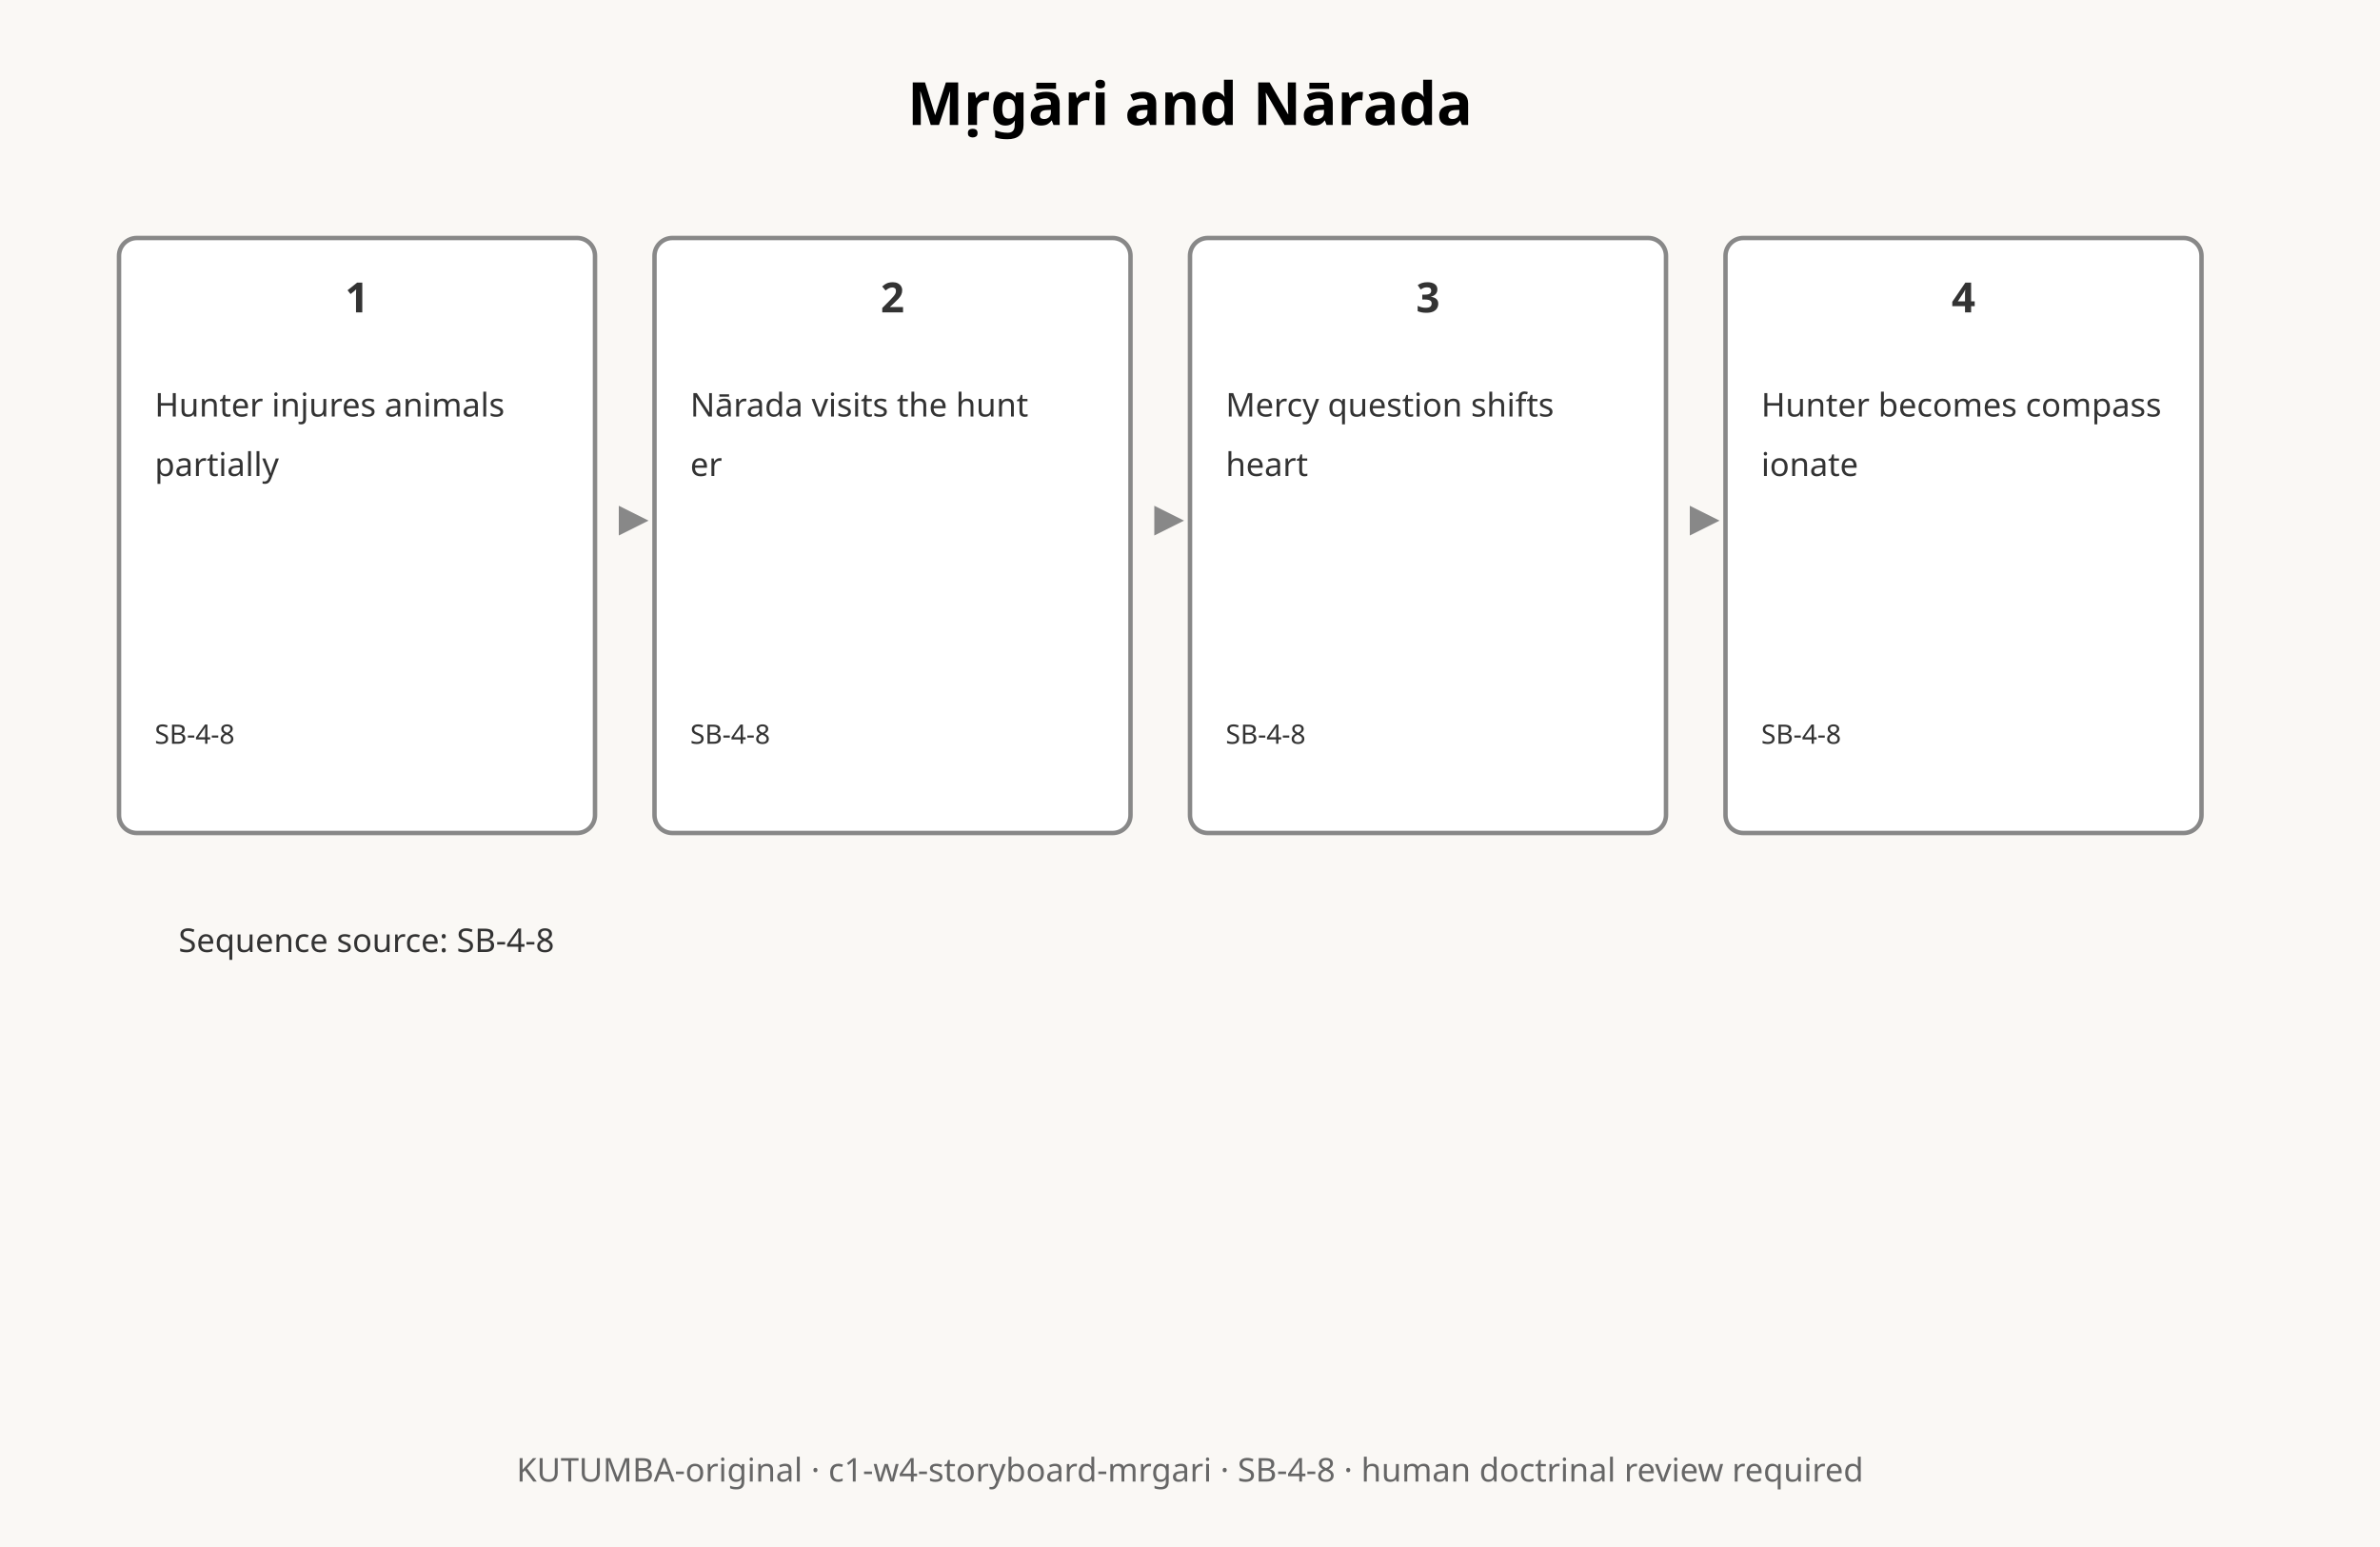
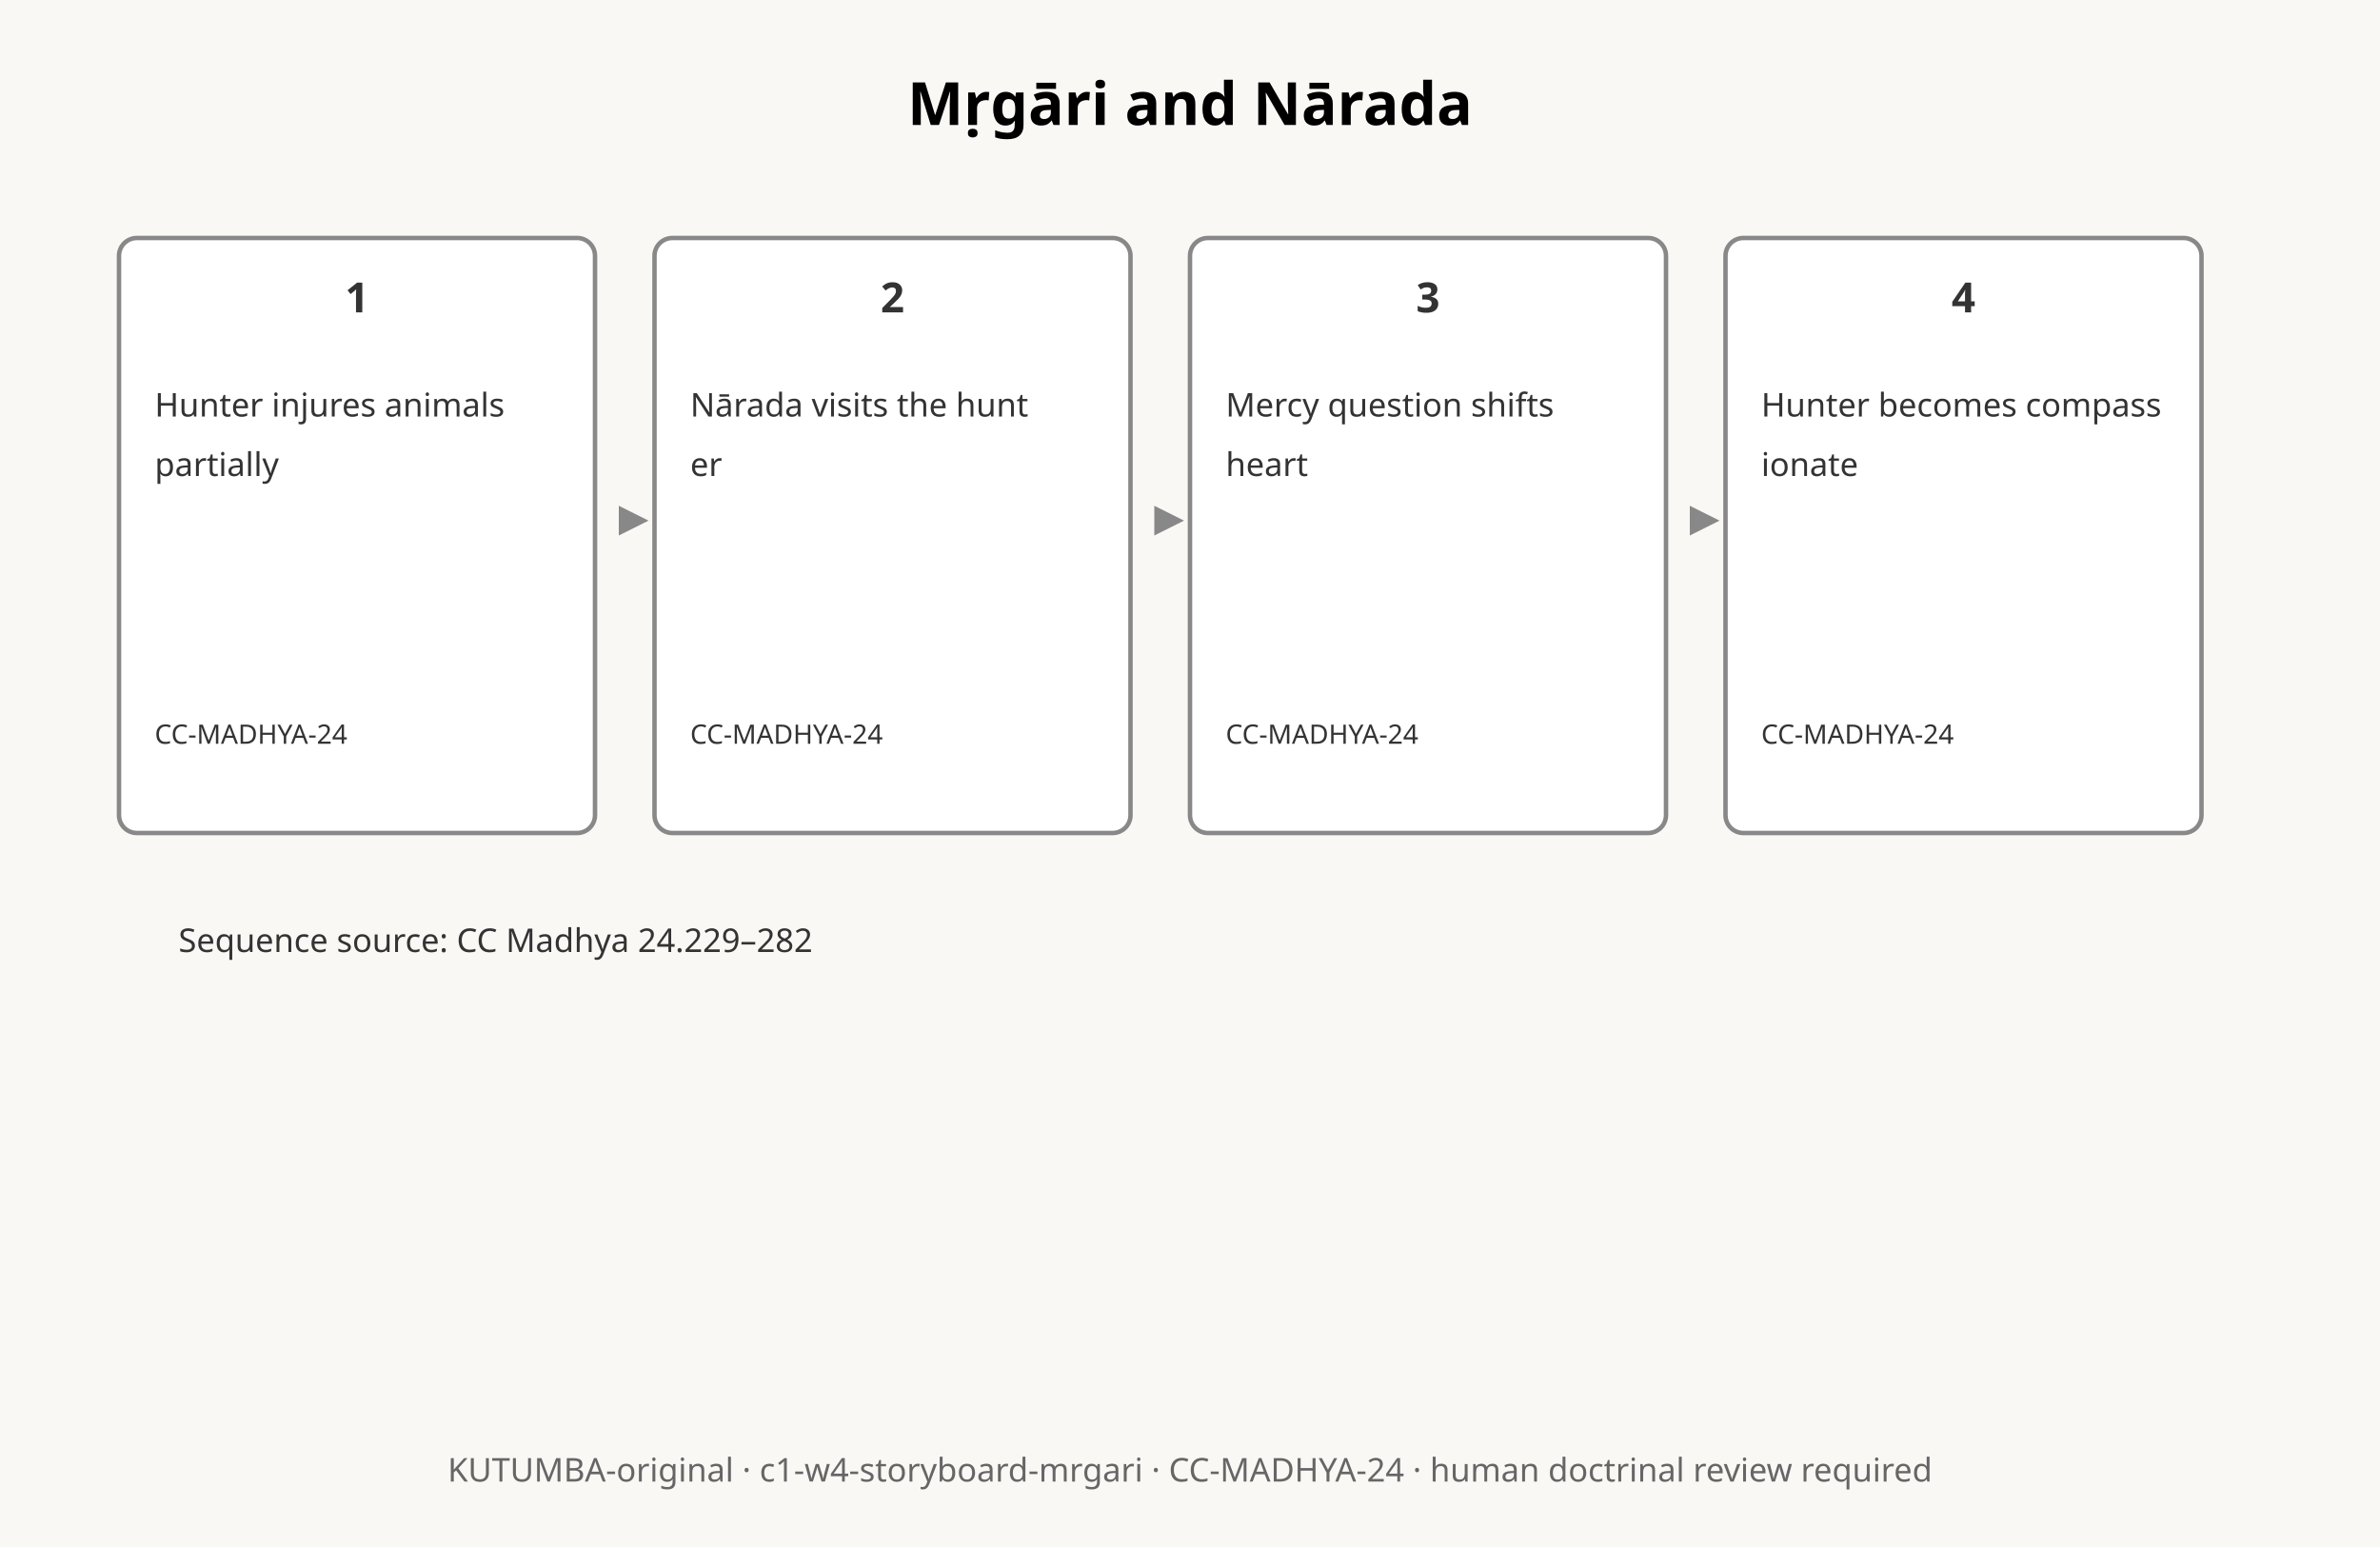
<svg xmlns="http://www.w3.org/2000/svg" viewBox="0 0 800 520" role="img">
  <rect width="800" height="520" fill="#faf8f5" />
  <text x="400" y="42" text-anchor="middle" font-family="Segoe UI,sans-serif" font-size="20" font-weight="600">Mṛgāri and Nārada</text>
  <rect x="40" y="80" width="160" height="200" rx="6" fill="#fff" stroke="#888" stroke-width="1.5" />
  <text x="120" y="105" text-anchor="middle" font-family="Segoe UI,sans-serif" font-size="14" font-weight="600" fill="#333">1</text>
  <text x="52" y="140" text-anchor="start" font-family="Segoe UI,sans-serif" font-size="11" font-weight="normal" fill="#333">Hunter injures animals</text>
  <text x="52" y="160" text-anchor="start" font-family="Segoe UI,sans-serif" font-size="11" font-weight="normal" fill="#333"> partially</text>
-   <text x="52" y="250" text-anchor="start" font-family="Segoe UI,sans-serif" font-size="9" font-weight="normal" fill="#333">SB-4-8</text>
+   <text x="52" y="250" text-anchor="start" font-family="Segoe UI,sans-serif" font-size="9" font-weight="normal" fill="#333">CC-MADHYA-24</text>
  <polygon points="208,170 218,175 208,180" fill="#888" />
  <rect x="220" y="80" width="160" height="200" rx="6" fill="#fff" stroke="#888" stroke-width="1.5" />
  <text x="300" y="105" text-anchor="middle" font-family="Segoe UI,sans-serif" font-size="14" font-weight="600" fill="#333">2</text>
  <text x="232" y="140" text-anchor="start" font-family="Segoe UI,sans-serif" font-size="11" font-weight="normal" fill="#333">Nārada visits the hunt</text>
  <text x="232" y="160" text-anchor="start" font-family="Segoe UI,sans-serif" font-size="11" font-weight="normal" fill="#333">er</text>
-   <text x="232" y="250" text-anchor="start" font-family="Segoe UI,sans-serif" font-size="9" font-weight="normal" fill="#333">SB-4-8</text>
+   <text x="232" y="250" text-anchor="start" font-family="Segoe UI,sans-serif" font-size="9" font-weight="normal" fill="#333">CC-MADHYA-24</text>
  <polygon points="388,170 398,175 388,180" fill="#888" />
  <rect x="400" y="80" width="160" height="200" rx="6" fill="#fff" stroke="#888" stroke-width="1.5" />
  <text x="480" y="105" text-anchor="middle" font-family="Segoe UI,sans-serif" font-size="14" font-weight="600" fill="#333">3</text>
  <text x="412" y="140" text-anchor="start" font-family="Segoe UI,sans-serif" font-size="11" font-weight="normal" fill="#333">Mercy question shifts </text>
  <text x="412" y="160" text-anchor="start" font-family="Segoe UI,sans-serif" font-size="11" font-weight="normal" fill="#333">heart</text>
-   <text x="412" y="250" text-anchor="start" font-family="Segoe UI,sans-serif" font-size="9" font-weight="normal" fill="#333">SB-4-8</text>
+   <text x="412" y="250" text-anchor="start" font-family="Segoe UI,sans-serif" font-size="9" font-weight="normal" fill="#333">CC-MADHYA-24</text>
  <polygon points="568,170 578,175 568,180" fill="#888" />
  <rect x="580" y="80" width="160" height="200" rx="6" fill="#fff" stroke="#888" stroke-width="1.5" />
  <text x="660" y="105" text-anchor="middle" font-family="Segoe UI,sans-serif" font-size="14" font-weight="600" fill="#333">4</text>
  <text x="592" y="140" text-anchor="start" font-family="Segoe UI,sans-serif" font-size="11" font-weight="normal" fill="#333">Hunter becomes compass</text>
  <text x="592" y="160" text-anchor="start" font-family="Segoe UI,sans-serif" font-size="11" font-weight="normal" fill="#333">ionate</text>
-   <text x="592" y="250" text-anchor="start" font-family="Segoe UI,sans-serif" font-size="9" font-weight="normal" fill="#333">SB-4-8</text>
-   <text x="60" y="320" text-anchor="start" font-family="Segoe UI,sans-serif" font-size="11" font-weight="normal" fill="#333">Sequence source: SB-4-8</text>
+   <text x="592" y="250" text-anchor="start" font-family="Segoe UI,sans-serif" font-size="9" font-weight="normal" fill="#333">CC-MADHYA-24</text>
+   <text x="60" y="320" text-anchor="start" font-family="Segoe UI,sans-serif" font-size="11" font-weight="normal" fill="#333">Sequence source: CC Madhya 24.229–282</text>
  <text x="400" y="498" text-anchor="middle" font-family="Segoe UI,sans-serif" font-size="11" fill="#666">
-     KUTUMBA-original · c1-w4-storyboard-mrgari · SB-4-8 · human doctrinal review required
+     KUTUMBA-original · c1-w4-storyboard-mrgari · CC-MADHYA-24 · human doctrinal review required
  </text>
</svg>
